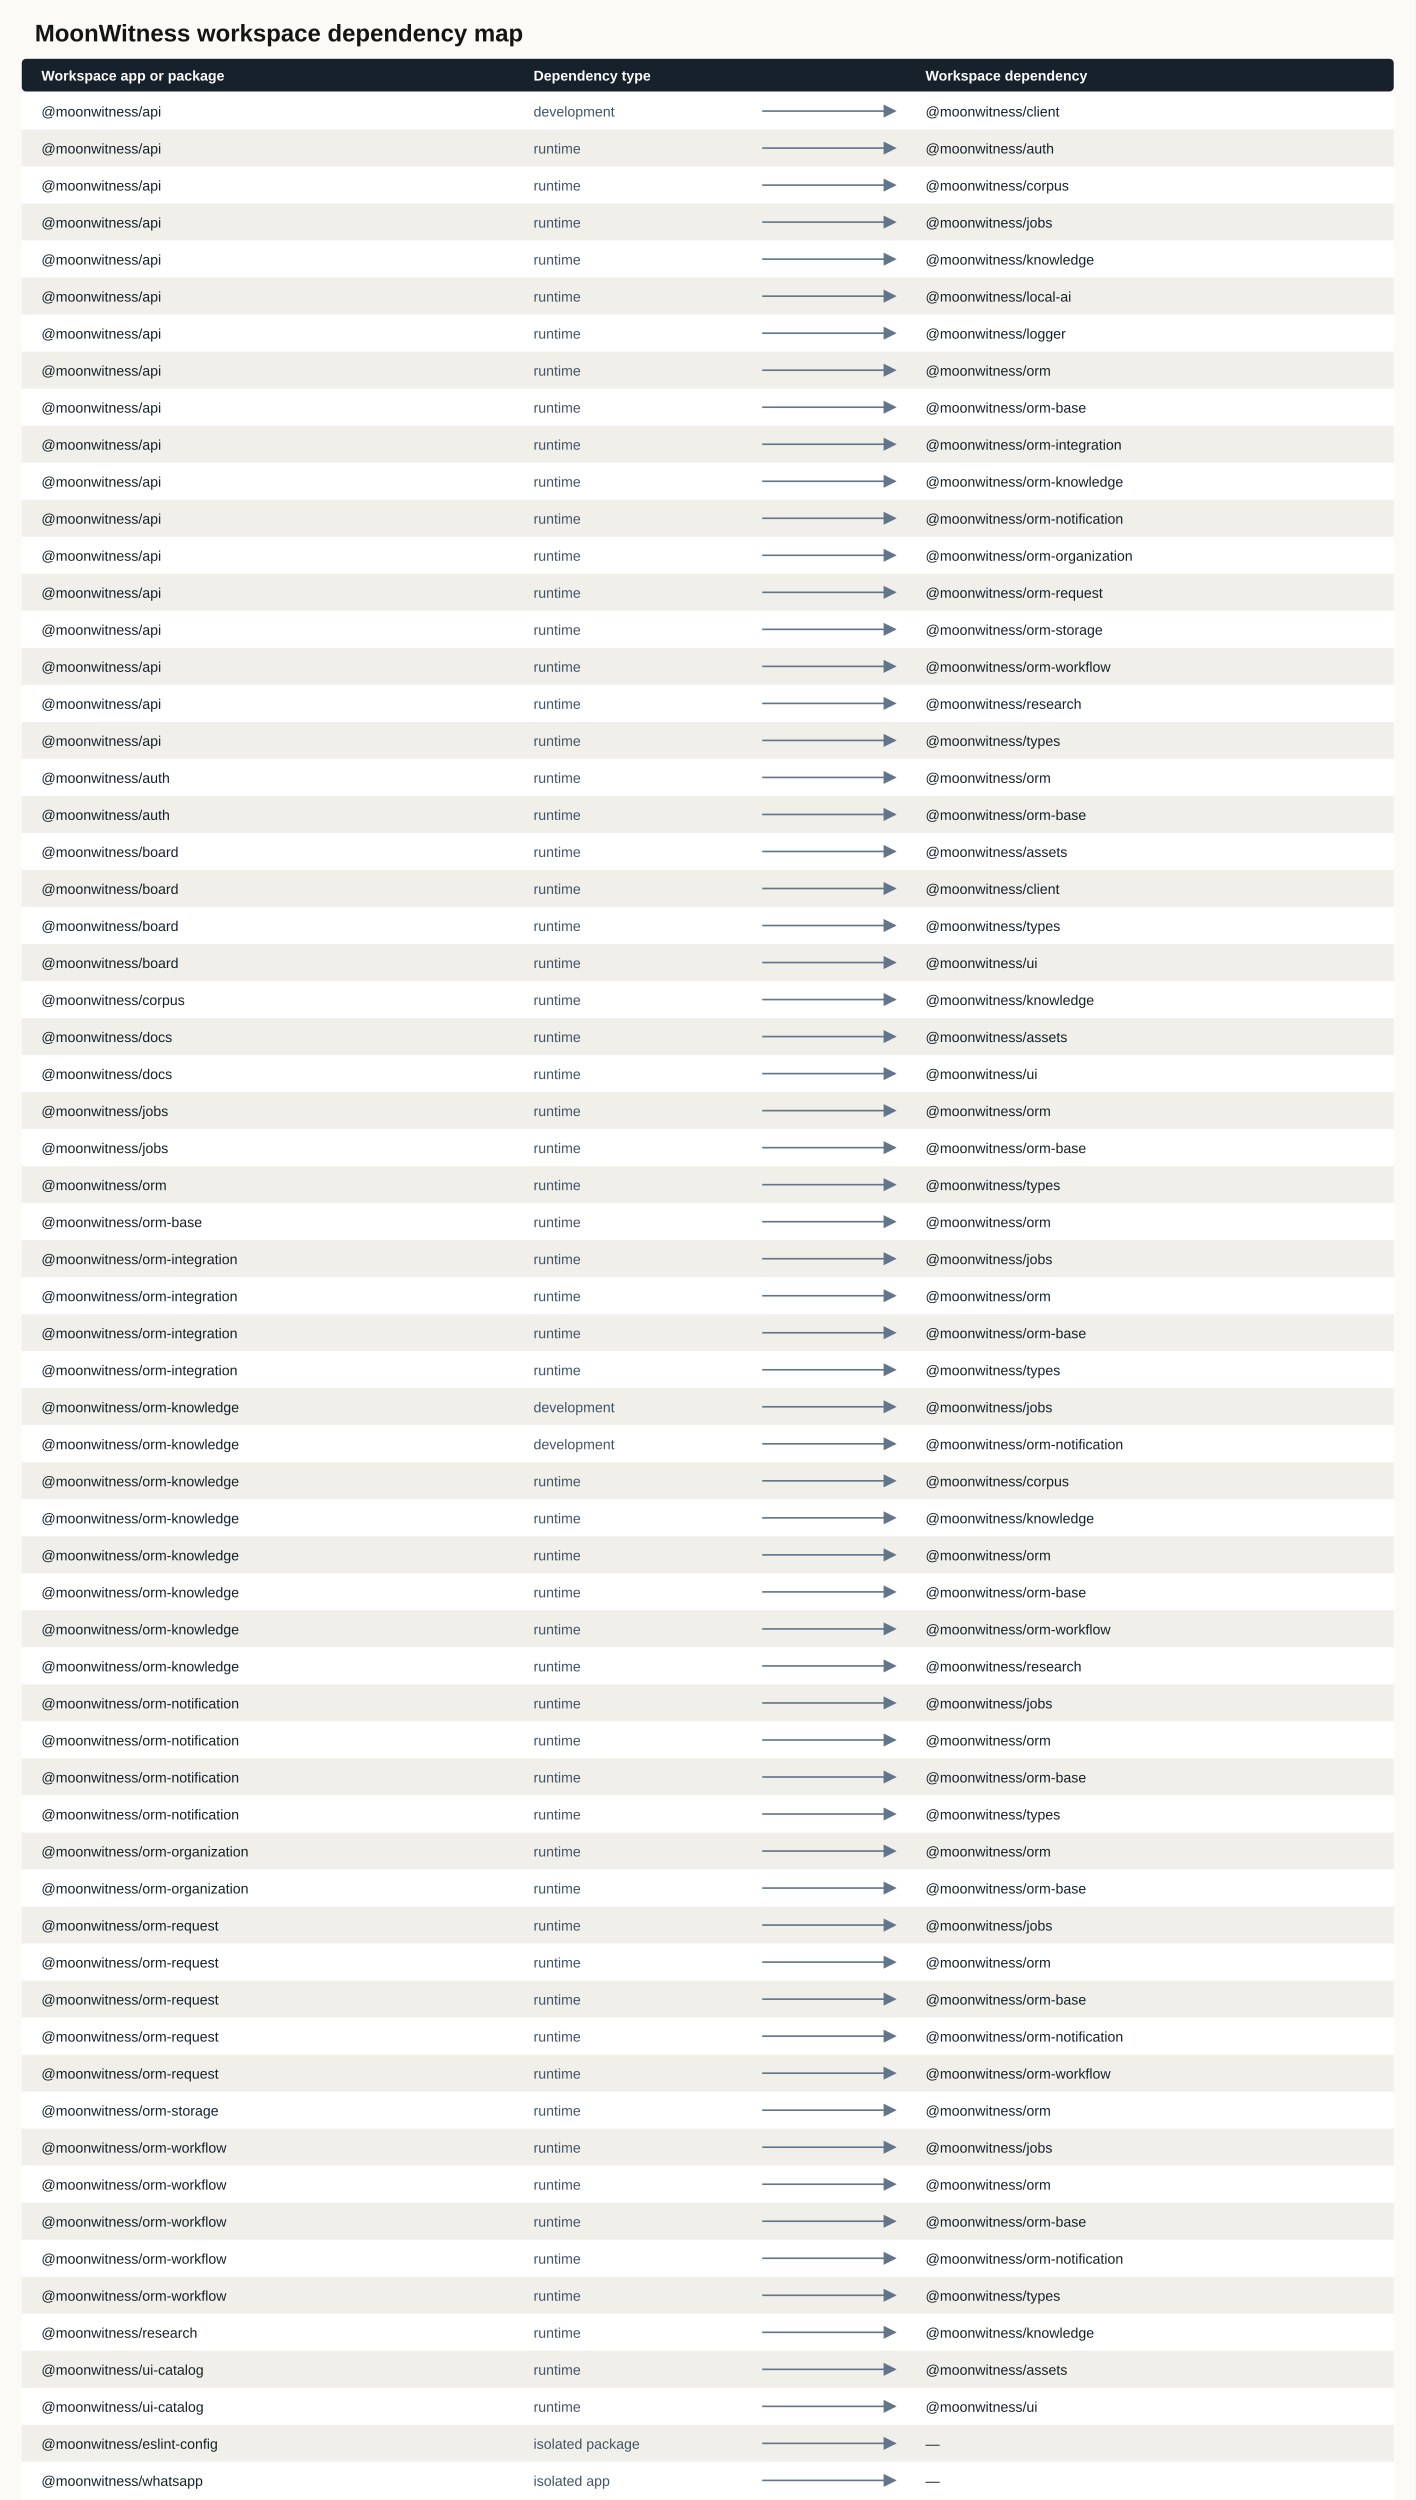
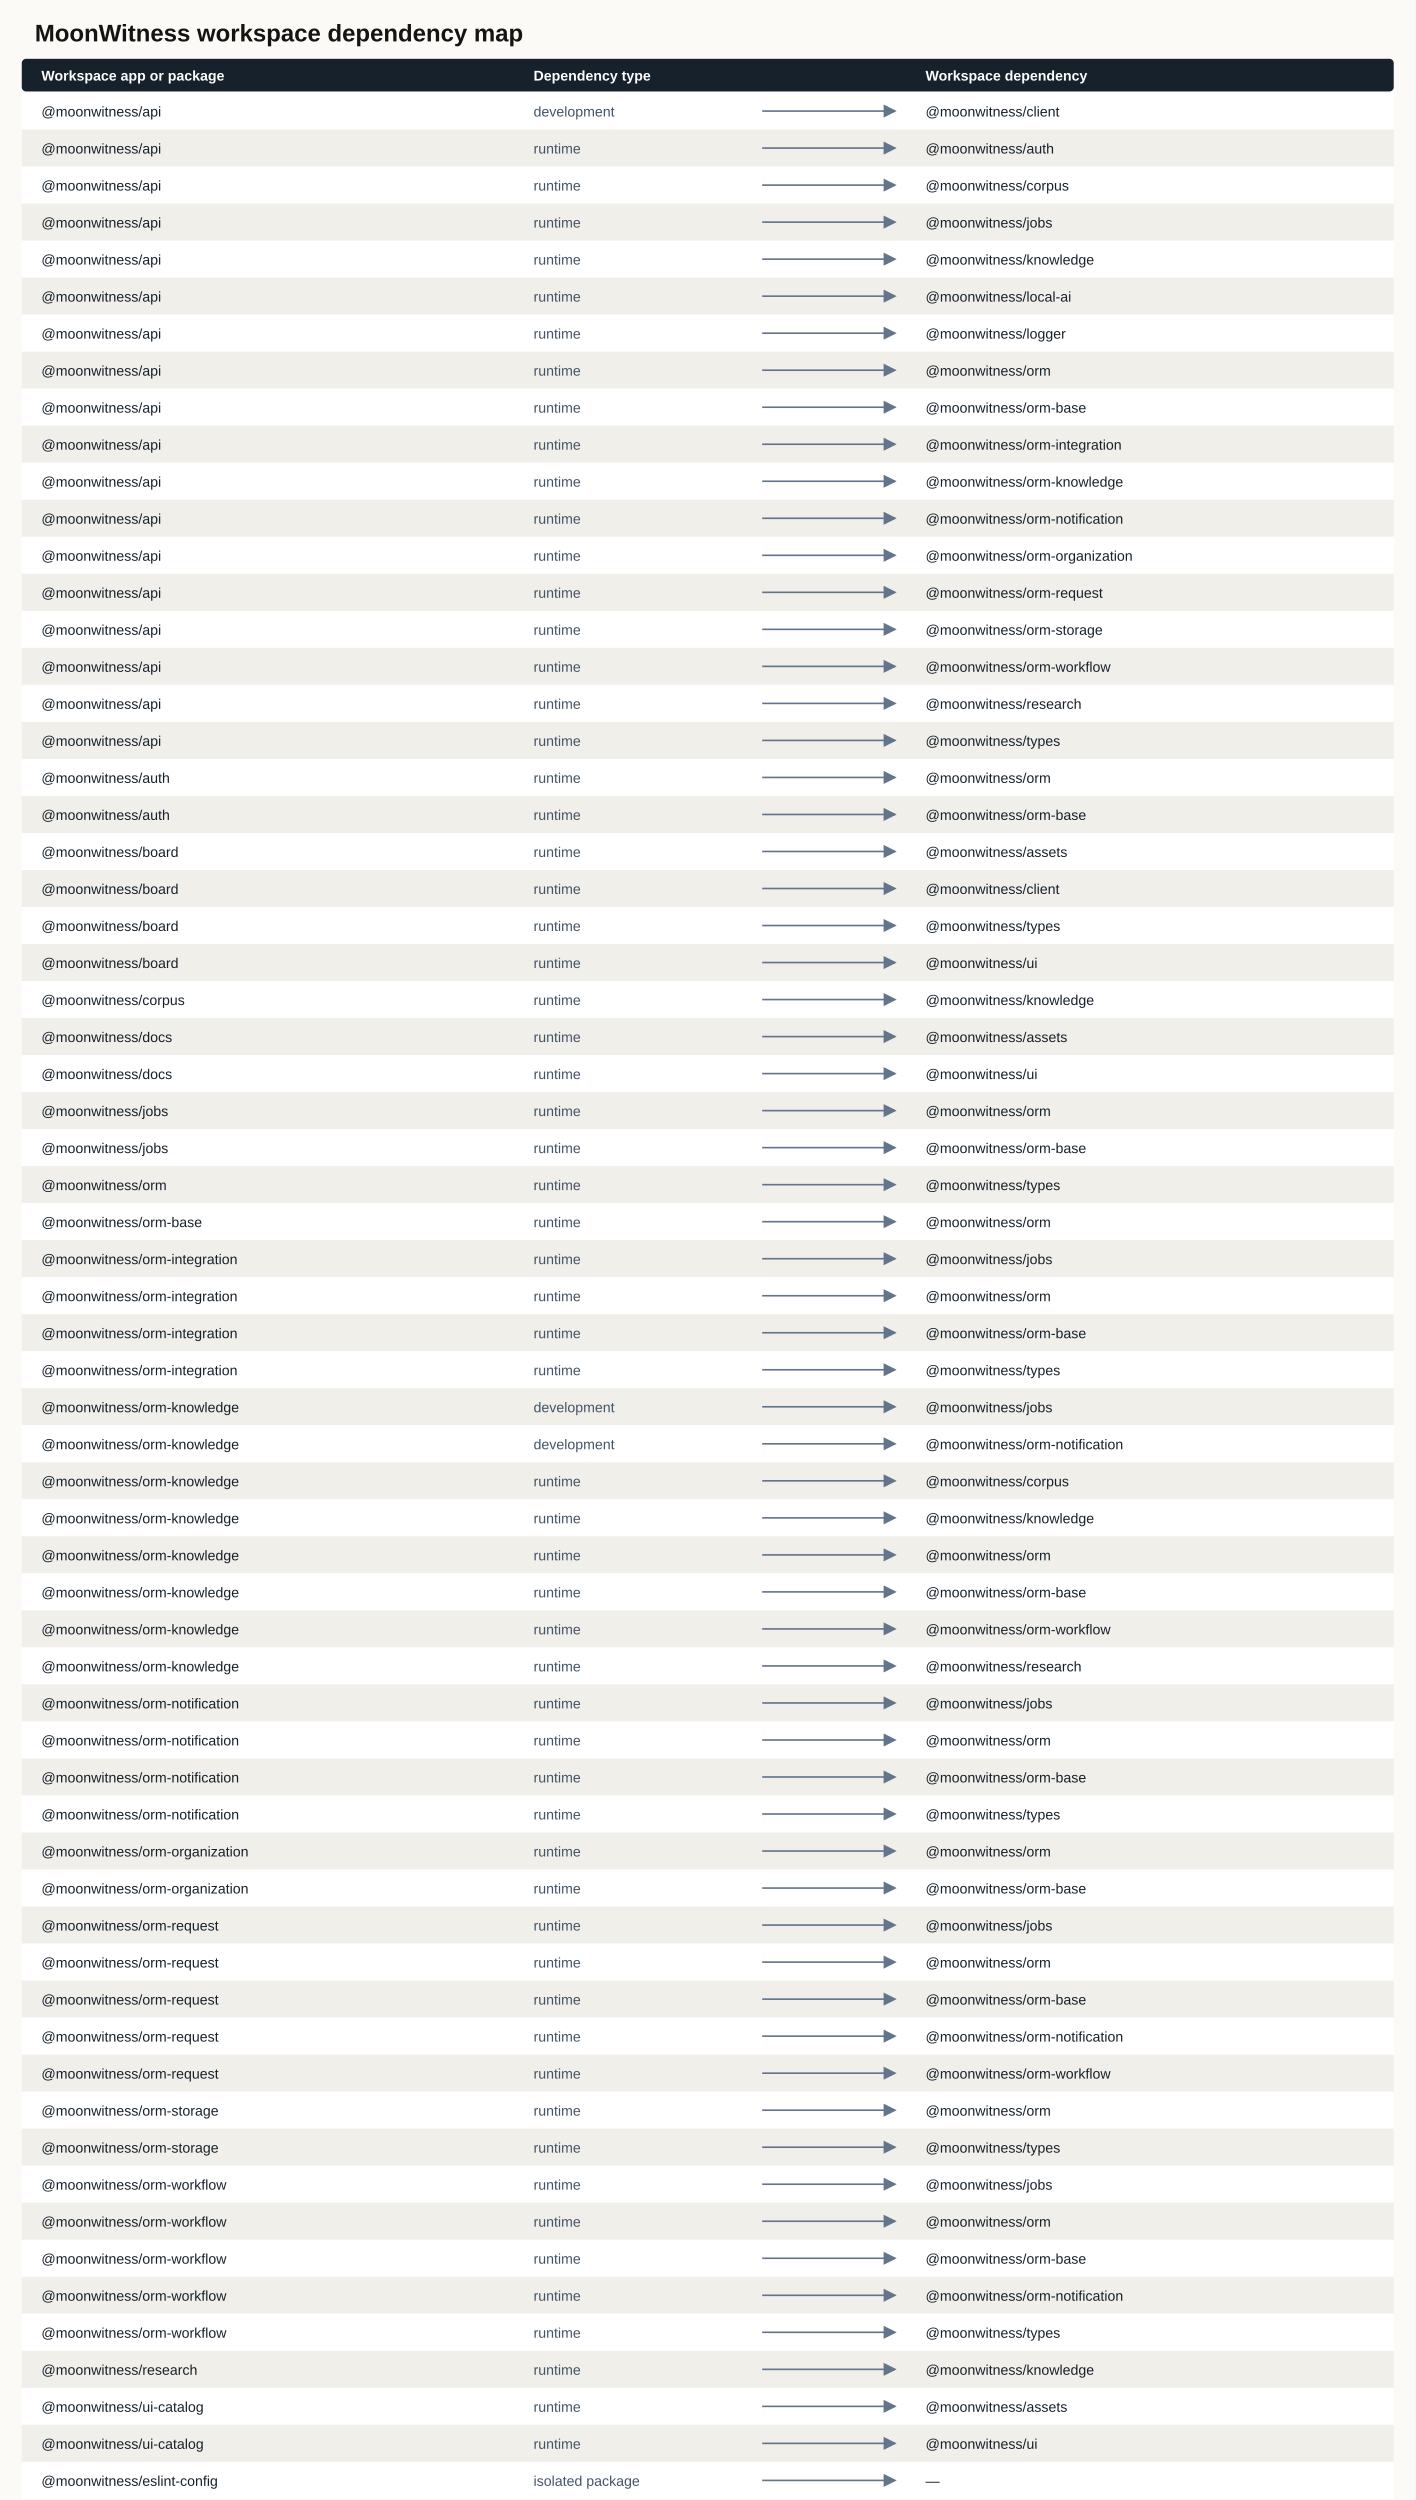
<svg xmlns="http://www.w3.org/2000/svg" viewBox="0 0 1300 2296" role="img" aria-labelledby="diagram-title diagram-description">
  <rect width="100%" height="100%" fill="#fbfaf6" />
  <text x="32" y="38" fill="#141414" font-family="Arial,sans-serif" font-size="22" font-weight="700">MoonWitness workspace dependency map</text>
  <defs>
    <marker id="arrow" markerWidth="8" markerHeight="8" refX="7" refY="4" orient="auto">
      <path d="M 0 0 L 8 4 L 0 8 z" fill="#62758a" />
    </marker>
  </defs>
  <rect x="20" y="54" width="1260" height="30" rx="4" fill="#17212b" />
  <text x="38" y="74" fill="#ffffff" font-family="Arial,sans-serif" font-size="13" font-weight="700">Workspace app or package</text>
  <text x="490" y="74" fill="#ffffff" font-family="Arial,sans-serif" font-size="13" font-weight="700">Dependency type</text>
  <text x="850" y="74" fill="#ffffff" font-family="Arial,sans-serif" font-size="13" font-weight="700">Workspace dependency</text>
  <g>
    <rect x="20" y="85" width="1260" height="34" fill="#ffffff" />
    <text x="38" y="107" fill="#17212b" font-family="Arial,sans-serif" font-size="13">@moonwitness/api</text>
    <text x="490" y="107" fill="#435466" font-family="Arial,sans-serif" font-size="13">development</text>
    <path d="M 700 102 H 822" fill="none" stroke="#62758a" stroke-width="1.5" marker-end="url(#arrow)" />
    <text x="850" y="107" fill="#17212b" font-family="Arial,sans-serif" font-size="13">@moonwitness/client</text>
  </g>
  <g>
    <rect x="20" y="119" width="1260" height="34" fill="#f0efe9" />
    <text x="38" y="141" fill="#17212b" font-family="Arial,sans-serif" font-size="13">@moonwitness/api</text>
    <text x="490" y="141" fill="#435466" font-family="Arial,sans-serif" font-size="13">runtime</text>
    <path d="M 700 136 H 822" fill="none" stroke="#62758a" stroke-width="1.5" marker-end="url(#arrow)" />
    <text x="850" y="141" fill="#17212b" font-family="Arial,sans-serif" font-size="13">@moonwitness/auth</text>
  </g>
  <g>
    <rect x="20" y="153" width="1260" height="34" fill="#ffffff" />
    <text x="38" y="175" fill="#17212b" font-family="Arial,sans-serif" font-size="13">@moonwitness/api</text>
    <text x="490" y="175" fill="#435466" font-family="Arial,sans-serif" font-size="13">runtime</text>
    <path d="M 700 170 H 822" fill="none" stroke="#62758a" stroke-width="1.5" marker-end="url(#arrow)" />
    <text x="850" y="175" fill="#17212b" font-family="Arial,sans-serif" font-size="13">@moonwitness/corpus</text>
  </g>
  <g>
    <rect x="20" y="187" width="1260" height="34" fill="#f0efe9" />
    <text x="38" y="209" fill="#17212b" font-family="Arial,sans-serif" font-size="13">@moonwitness/api</text>
    <text x="490" y="209" fill="#435466" font-family="Arial,sans-serif" font-size="13">runtime</text>
    <path d="M 700 204 H 822" fill="none" stroke="#62758a" stroke-width="1.5" marker-end="url(#arrow)" />
    <text x="850" y="209" fill="#17212b" font-family="Arial,sans-serif" font-size="13">@moonwitness/jobs</text>
  </g>
  <g>
    <rect x="20" y="221" width="1260" height="34" fill="#ffffff" />
    <text x="38" y="243" fill="#17212b" font-family="Arial,sans-serif" font-size="13">@moonwitness/api</text>
    <text x="490" y="243" fill="#435466" font-family="Arial,sans-serif" font-size="13">runtime</text>
    <path d="M 700 238 H 822" fill="none" stroke="#62758a" stroke-width="1.5" marker-end="url(#arrow)" />
    <text x="850" y="243" fill="#17212b" font-family="Arial,sans-serif" font-size="13">@moonwitness/knowledge</text>
  </g>
  <g>
    <rect x="20" y="255" width="1260" height="34" fill="#f0efe9" />
    <text x="38" y="277" fill="#17212b" font-family="Arial,sans-serif" font-size="13">@moonwitness/api</text>
    <text x="490" y="277" fill="#435466" font-family="Arial,sans-serif" font-size="13">runtime</text>
    <path d="M 700 272 H 822" fill="none" stroke="#62758a" stroke-width="1.5" marker-end="url(#arrow)" />
    <text x="850" y="277" fill="#17212b" font-family="Arial,sans-serif" font-size="13">@moonwitness/local-ai</text>
  </g>
  <g>
    <rect x="20" y="289" width="1260" height="34" fill="#ffffff" />
    <text x="38" y="311" fill="#17212b" font-family="Arial,sans-serif" font-size="13">@moonwitness/api</text>
    <text x="490" y="311" fill="#435466" font-family="Arial,sans-serif" font-size="13">runtime</text>
    <path d="M 700 306 H 822" fill="none" stroke="#62758a" stroke-width="1.5" marker-end="url(#arrow)" />
    <text x="850" y="311" fill="#17212b" font-family="Arial,sans-serif" font-size="13">@moonwitness/logger</text>
  </g>
  <g>
    <rect x="20" y="323" width="1260" height="34" fill="#f0efe9" />
    <text x="38" y="345" fill="#17212b" font-family="Arial,sans-serif" font-size="13">@moonwitness/api</text>
    <text x="490" y="345" fill="#435466" font-family="Arial,sans-serif" font-size="13">runtime</text>
    <path d="M 700 340 H 822" fill="none" stroke="#62758a" stroke-width="1.5" marker-end="url(#arrow)" />
    <text x="850" y="345" fill="#17212b" font-family="Arial,sans-serif" font-size="13">@moonwitness/orm</text>
  </g>
  <g>
    <rect x="20" y="357" width="1260" height="34" fill="#ffffff" />
    <text x="38" y="379" fill="#17212b" font-family="Arial,sans-serif" font-size="13">@moonwitness/api</text>
    <text x="490" y="379" fill="#435466" font-family="Arial,sans-serif" font-size="13">runtime</text>
    <path d="M 700 374 H 822" fill="none" stroke="#62758a" stroke-width="1.5" marker-end="url(#arrow)" />
    <text x="850" y="379" fill="#17212b" font-family="Arial,sans-serif" font-size="13">@moonwitness/orm-base</text>
  </g>
  <g>
    <rect x="20" y="391" width="1260" height="34" fill="#f0efe9" />
    <text x="38" y="413" fill="#17212b" font-family="Arial,sans-serif" font-size="13">@moonwitness/api</text>
    <text x="490" y="413" fill="#435466" font-family="Arial,sans-serif" font-size="13">runtime</text>
    <path d="M 700 408 H 822" fill="none" stroke="#62758a" stroke-width="1.5" marker-end="url(#arrow)" />
    <text x="850" y="413" fill="#17212b" font-family="Arial,sans-serif" font-size="13">@moonwitness/orm-integration</text>
  </g>
  <g>
    <rect x="20" y="425" width="1260" height="34" fill="#ffffff" />
    <text x="38" y="447" fill="#17212b" font-family="Arial,sans-serif" font-size="13">@moonwitness/api</text>
    <text x="490" y="447" fill="#435466" font-family="Arial,sans-serif" font-size="13">runtime</text>
    <path d="M 700 442 H 822" fill="none" stroke="#62758a" stroke-width="1.5" marker-end="url(#arrow)" />
    <text x="850" y="447" fill="#17212b" font-family="Arial,sans-serif" font-size="13">@moonwitness/orm-knowledge</text>
  </g>
  <g>
    <rect x="20" y="459" width="1260" height="34" fill="#f0efe9" />
    <text x="38" y="481" fill="#17212b" font-family="Arial,sans-serif" font-size="13">@moonwitness/api</text>
    <text x="490" y="481" fill="#435466" font-family="Arial,sans-serif" font-size="13">runtime</text>
    <path d="M 700 476 H 822" fill="none" stroke="#62758a" stroke-width="1.5" marker-end="url(#arrow)" />
    <text x="850" y="481" fill="#17212b" font-family="Arial,sans-serif" font-size="13">@moonwitness/orm-notification</text>
  </g>
  <g>
    <rect x="20" y="493" width="1260" height="34" fill="#ffffff" />
    <text x="38" y="515" fill="#17212b" font-family="Arial,sans-serif" font-size="13">@moonwitness/api</text>
    <text x="490" y="515" fill="#435466" font-family="Arial,sans-serif" font-size="13">runtime</text>
    <path d="M 700 510 H 822" fill="none" stroke="#62758a" stroke-width="1.5" marker-end="url(#arrow)" />
    <text x="850" y="515" fill="#17212b" font-family="Arial,sans-serif" font-size="13">@moonwitness/orm-organization</text>
  </g>
  <g>
    <rect x="20" y="527" width="1260" height="34" fill="#f0efe9" />
    <text x="38" y="549" fill="#17212b" font-family="Arial,sans-serif" font-size="13">@moonwitness/api</text>
    <text x="490" y="549" fill="#435466" font-family="Arial,sans-serif" font-size="13">runtime</text>
    <path d="M 700 544 H 822" fill="none" stroke="#62758a" stroke-width="1.5" marker-end="url(#arrow)" />
    <text x="850" y="549" fill="#17212b" font-family="Arial,sans-serif" font-size="13">@moonwitness/orm-request</text>
  </g>
  <g>
    <rect x="20" y="561" width="1260" height="34" fill="#ffffff" />
    <text x="38" y="583" fill="#17212b" font-family="Arial,sans-serif" font-size="13">@moonwitness/api</text>
    <text x="490" y="583" fill="#435466" font-family="Arial,sans-serif" font-size="13">runtime</text>
    <path d="M 700 578 H 822" fill="none" stroke="#62758a" stroke-width="1.5" marker-end="url(#arrow)" />
    <text x="850" y="583" fill="#17212b" font-family="Arial,sans-serif" font-size="13">@moonwitness/orm-storage</text>
  </g>
  <g>
    <rect x="20" y="595" width="1260" height="34" fill="#f0efe9" />
    <text x="38" y="617" fill="#17212b" font-family="Arial,sans-serif" font-size="13">@moonwitness/api</text>
    <text x="490" y="617" fill="#435466" font-family="Arial,sans-serif" font-size="13">runtime</text>
    <path d="M 700 612 H 822" fill="none" stroke="#62758a" stroke-width="1.5" marker-end="url(#arrow)" />
    <text x="850" y="617" fill="#17212b" font-family="Arial,sans-serif" font-size="13">@moonwitness/orm-workflow</text>
  </g>
  <g>
    <rect x="20" y="629" width="1260" height="34" fill="#ffffff" />
    <text x="38" y="651" fill="#17212b" font-family="Arial,sans-serif" font-size="13">@moonwitness/api</text>
    <text x="490" y="651" fill="#435466" font-family="Arial,sans-serif" font-size="13">runtime</text>
    <path d="M 700 646 H 822" fill="none" stroke="#62758a" stroke-width="1.5" marker-end="url(#arrow)" />
    <text x="850" y="651" fill="#17212b" font-family="Arial,sans-serif" font-size="13">@moonwitness/research</text>
  </g>
  <g>
    <rect x="20" y="663" width="1260" height="34" fill="#f0efe9" />
    <text x="38" y="685" fill="#17212b" font-family="Arial,sans-serif" font-size="13">@moonwitness/api</text>
    <text x="490" y="685" fill="#435466" font-family="Arial,sans-serif" font-size="13">runtime</text>
    <path d="M 700 680 H 822" fill="none" stroke="#62758a" stroke-width="1.5" marker-end="url(#arrow)" />
    <text x="850" y="685" fill="#17212b" font-family="Arial,sans-serif" font-size="13">@moonwitness/types</text>
  </g>
  <g>
    <rect x="20" y="697" width="1260" height="34" fill="#ffffff" />
    <text x="38" y="719" fill="#17212b" font-family="Arial,sans-serif" font-size="13">@moonwitness/auth</text>
    <text x="490" y="719" fill="#435466" font-family="Arial,sans-serif" font-size="13">runtime</text>
    <path d="M 700 714 H 822" fill="none" stroke="#62758a" stroke-width="1.5" marker-end="url(#arrow)" />
    <text x="850" y="719" fill="#17212b" font-family="Arial,sans-serif" font-size="13">@moonwitness/orm</text>
  </g>
  <g>
    <rect x="20" y="731" width="1260" height="34" fill="#f0efe9" />
    <text x="38" y="753" fill="#17212b" font-family="Arial,sans-serif" font-size="13">@moonwitness/auth</text>
    <text x="490" y="753" fill="#435466" font-family="Arial,sans-serif" font-size="13">runtime</text>
    <path d="M 700 748 H 822" fill="none" stroke="#62758a" stroke-width="1.5" marker-end="url(#arrow)" />
    <text x="850" y="753" fill="#17212b" font-family="Arial,sans-serif" font-size="13">@moonwitness/orm-base</text>
  </g>
  <g>
    <rect x="20" y="765" width="1260" height="34" fill="#ffffff" />
    <text x="38" y="787" fill="#17212b" font-family="Arial,sans-serif" font-size="13">@moonwitness/board</text>
    <text x="490" y="787" fill="#435466" font-family="Arial,sans-serif" font-size="13">runtime</text>
    <path d="M 700 782 H 822" fill="none" stroke="#62758a" stroke-width="1.5" marker-end="url(#arrow)" />
    <text x="850" y="787" fill="#17212b" font-family="Arial,sans-serif" font-size="13">@moonwitness/assets</text>
  </g>
  <g>
    <rect x="20" y="799" width="1260" height="34" fill="#f0efe9" />
    <text x="38" y="821" fill="#17212b" font-family="Arial,sans-serif" font-size="13">@moonwitness/board</text>
    <text x="490" y="821" fill="#435466" font-family="Arial,sans-serif" font-size="13">runtime</text>
    <path d="M 700 816 H 822" fill="none" stroke="#62758a" stroke-width="1.5" marker-end="url(#arrow)" />
    <text x="850" y="821" fill="#17212b" font-family="Arial,sans-serif" font-size="13">@moonwitness/client</text>
  </g>
  <g>
    <rect x="20" y="833" width="1260" height="34" fill="#ffffff" />
    <text x="38" y="855" fill="#17212b" font-family="Arial,sans-serif" font-size="13">@moonwitness/board</text>
    <text x="490" y="855" fill="#435466" font-family="Arial,sans-serif" font-size="13">runtime</text>
    <path d="M 700 850 H 822" fill="none" stroke="#62758a" stroke-width="1.5" marker-end="url(#arrow)" />
    <text x="850" y="855" fill="#17212b" font-family="Arial,sans-serif" font-size="13">@moonwitness/types</text>
  </g>
  <g>
    <rect x="20" y="867" width="1260" height="34" fill="#f0efe9" />
    <text x="38" y="889" fill="#17212b" font-family="Arial,sans-serif" font-size="13">@moonwitness/board</text>
    <text x="490" y="889" fill="#435466" font-family="Arial,sans-serif" font-size="13">runtime</text>
    <path d="M 700 884 H 822" fill="none" stroke="#62758a" stroke-width="1.5" marker-end="url(#arrow)" />
    <text x="850" y="889" fill="#17212b" font-family="Arial,sans-serif" font-size="13">@moonwitness/ui</text>
  </g>
  <g>
    <rect x="20" y="901" width="1260" height="34" fill="#ffffff" />
    <text x="38" y="923" fill="#17212b" font-family="Arial,sans-serif" font-size="13">@moonwitness/corpus</text>
    <text x="490" y="923" fill="#435466" font-family="Arial,sans-serif" font-size="13">runtime</text>
    <path d="M 700 918 H 822" fill="none" stroke="#62758a" stroke-width="1.5" marker-end="url(#arrow)" />
    <text x="850" y="923" fill="#17212b" font-family="Arial,sans-serif" font-size="13">@moonwitness/knowledge</text>
  </g>
  <g>
    <rect x="20" y="935" width="1260" height="34" fill="#f0efe9" />
    <text x="38" y="957" fill="#17212b" font-family="Arial,sans-serif" font-size="13">@moonwitness/docs</text>
    <text x="490" y="957" fill="#435466" font-family="Arial,sans-serif" font-size="13">runtime</text>
    <path d="M 700 952 H 822" fill="none" stroke="#62758a" stroke-width="1.5" marker-end="url(#arrow)" />
    <text x="850" y="957" fill="#17212b" font-family="Arial,sans-serif" font-size="13">@moonwitness/assets</text>
  </g>
  <g>
    <rect x="20" y="969" width="1260" height="34" fill="#ffffff" />
    <text x="38" y="991" fill="#17212b" font-family="Arial,sans-serif" font-size="13">@moonwitness/docs</text>
    <text x="490" y="991" fill="#435466" font-family="Arial,sans-serif" font-size="13">runtime</text>
    <path d="M 700 986 H 822" fill="none" stroke="#62758a" stroke-width="1.5" marker-end="url(#arrow)" />
    <text x="850" y="991" fill="#17212b" font-family="Arial,sans-serif" font-size="13">@moonwitness/ui</text>
  </g>
  <g>
    <rect x="20" y="1003" width="1260" height="34" fill="#f0efe9" />
    <text x="38" y="1025" fill="#17212b" font-family="Arial,sans-serif" font-size="13">@moonwitness/jobs</text>
    <text x="490" y="1025" fill="#435466" font-family="Arial,sans-serif" font-size="13">runtime</text>
    <path d="M 700 1020 H 822" fill="none" stroke="#62758a" stroke-width="1.5" marker-end="url(#arrow)" />
    <text x="850" y="1025" fill="#17212b" font-family="Arial,sans-serif" font-size="13">@moonwitness/orm</text>
  </g>
  <g>
    <rect x="20" y="1037" width="1260" height="34" fill="#ffffff" />
    <text x="38" y="1059" fill="#17212b" font-family="Arial,sans-serif" font-size="13">@moonwitness/jobs</text>
    <text x="490" y="1059" fill="#435466" font-family="Arial,sans-serif" font-size="13">runtime</text>
    <path d="M 700 1054 H 822" fill="none" stroke="#62758a" stroke-width="1.5" marker-end="url(#arrow)" />
    <text x="850" y="1059" fill="#17212b" font-family="Arial,sans-serif" font-size="13">@moonwitness/orm-base</text>
  </g>
  <g>
    <rect x="20" y="1071" width="1260" height="34" fill="#f0efe9" />
    <text x="38" y="1093" fill="#17212b" font-family="Arial,sans-serif" font-size="13">@moonwitness/orm</text>
    <text x="490" y="1093" fill="#435466" font-family="Arial,sans-serif" font-size="13">runtime</text>
    <path d="M 700 1088 H 822" fill="none" stroke="#62758a" stroke-width="1.5" marker-end="url(#arrow)" />
    <text x="850" y="1093" fill="#17212b" font-family="Arial,sans-serif" font-size="13">@moonwitness/types</text>
  </g>
  <g>
    <rect x="20" y="1105" width="1260" height="34" fill="#ffffff" />
    <text x="38" y="1127" fill="#17212b" font-family="Arial,sans-serif" font-size="13">@moonwitness/orm-base</text>
    <text x="490" y="1127" fill="#435466" font-family="Arial,sans-serif" font-size="13">runtime</text>
    <path d="M 700 1122 H 822" fill="none" stroke="#62758a" stroke-width="1.5" marker-end="url(#arrow)" />
    <text x="850" y="1127" fill="#17212b" font-family="Arial,sans-serif" font-size="13">@moonwitness/orm</text>
  </g>
  <g>
    <rect x="20" y="1139" width="1260" height="34" fill="#f0efe9" />
    <text x="38" y="1161" fill="#17212b" font-family="Arial,sans-serif" font-size="13">@moonwitness/orm-integration</text>
    <text x="490" y="1161" fill="#435466" font-family="Arial,sans-serif" font-size="13">runtime</text>
    <path d="M 700 1156 H 822" fill="none" stroke="#62758a" stroke-width="1.5" marker-end="url(#arrow)" />
    <text x="850" y="1161" fill="#17212b" font-family="Arial,sans-serif" font-size="13">@moonwitness/jobs</text>
  </g>
  <g>
    <rect x="20" y="1173" width="1260" height="34" fill="#ffffff" />
    <text x="38" y="1195" fill="#17212b" font-family="Arial,sans-serif" font-size="13">@moonwitness/orm-integration</text>
    <text x="490" y="1195" fill="#435466" font-family="Arial,sans-serif" font-size="13">runtime</text>
    <path d="M 700 1190 H 822" fill="none" stroke="#62758a" stroke-width="1.5" marker-end="url(#arrow)" />
    <text x="850" y="1195" fill="#17212b" font-family="Arial,sans-serif" font-size="13">@moonwitness/orm</text>
  </g>
  <g>
    <rect x="20" y="1207" width="1260" height="34" fill="#f0efe9" />
    <text x="38" y="1229" fill="#17212b" font-family="Arial,sans-serif" font-size="13">@moonwitness/orm-integration</text>
    <text x="490" y="1229" fill="#435466" font-family="Arial,sans-serif" font-size="13">runtime</text>
    <path d="M 700 1224 H 822" fill="none" stroke="#62758a" stroke-width="1.5" marker-end="url(#arrow)" />
    <text x="850" y="1229" fill="#17212b" font-family="Arial,sans-serif" font-size="13">@moonwitness/orm-base</text>
  </g>
  <g>
    <rect x="20" y="1241" width="1260" height="34" fill="#ffffff" />
    <text x="38" y="1263" fill="#17212b" font-family="Arial,sans-serif" font-size="13">@moonwitness/orm-integration</text>
    <text x="490" y="1263" fill="#435466" font-family="Arial,sans-serif" font-size="13">runtime</text>
    <path d="M 700 1258 H 822" fill="none" stroke="#62758a" stroke-width="1.5" marker-end="url(#arrow)" />
    <text x="850" y="1263" fill="#17212b" font-family="Arial,sans-serif" font-size="13">@moonwitness/types</text>
  </g>
  <g>
    <rect x="20" y="1275" width="1260" height="34" fill="#f0efe9" />
    <text x="38" y="1297" fill="#17212b" font-family="Arial,sans-serif" font-size="13">@moonwitness/orm-knowledge</text>
    <text x="490" y="1297" fill="#435466" font-family="Arial,sans-serif" font-size="13">development</text>
    <path d="M 700 1292 H 822" fill="none" stroke="#62758a" stroke-width="1.5" marker-end="url(#arrow)" />
    <text x="850" y="1297" fill="#17212b" font-family="Arial,sans-serif" font-size="13">@moonwitness/jobs</text>
  </g>
  <g>
    <rect x="20" y="1309" width="1260" height="34" fill="#ffffff" />
    <text x="38" y="1331" fill="#17212b" font-family="Arial,sans-serif" font-size="13">@moonwitness/orm-knowledge</text>
    <text x="490" y="1331" fill="#435466" font-family="Arial,sans-serif" font-size="13">development</text>
    <path d="M 700 1326 H 822" fill="none" stroke="#62758a" stroke-width="1.5" marker-end="url(#arrow)" />
    <text x="850" y="1331" fill="#17212b" font-family="Arial,sans-serif" font-size="13">@moonwitness/orm-notification</text>
  </g>
  <g>
    <rect x="20" y="1343" width="1260" height="34" fill="#f0efe9" />
    <text x="38" y="1365" fill="#17212b" font-family="Arial,sans-serif" font-size="13">@moonwitness/orm-knowledge</text>
    <text x="490" y="1365" fill="#435466" font-family="Arial,sans-serif" font-size="13">runtime</text>
    <path d="M 700 1360 H 822" fill="none" stroke="#62758a" stroke-width="1.5" marker-end="url(#arrow)" />
    <text x="850" y="1365" fill="#17212b" font-family="Arial,sans-serif" font-size="13">@moonwitness/corpus</text>
  </g>
  <g>
    <rect x="20" y="1377" width="1260" height="34" fill="#ffffff" />
    <text x="38" y="1399" fill="#17212b" font-family="Arial,sans-serif" font-size="13">@moonwitness/orm-knowledge</text>
    <text x="490" y="1399" fill="#435466" font-family="Arial,sans-serif" font-size="13">runtime</text>
    <path d="M 700 1394 H 822" fill="none" stroke="#62758a" stroke-width="1.5" marker-end="url(#arrow)" />
    <text x="850" y="1399" fill="#17212b" font-family="Arial,sans-serif" font-size="13">@moonwitness/knowledge</text>
  </g>
  <g>
    <rect x="20" y="1411" width="1260" height="34" fill="#f0efe9" />
    <text x="38" y="1433" fill="#17212b" font-family="Arial,sans-serif" font-size="13">@moonwitness/orm-knowledge</text>
    <text x="490" y="1433" fill="#435466" font-family="Arial,sans-serif" font-size="13">runtime</text>
    <path d="M 700 1428 H 822" fill="none" stroke="#62758a" stroke-width="1.5" marker-end="url(#arrow)" />
    <text x="850" y="1433" fill="#17212b" font-family="Arial,sans-serif" font-size="13">@moonwitness/orm</text>
  </g>
  <g>
    <rect x="20" y="1445" width="1260" height="34" fill="#ffffff" />
    <text x="38" y="1467" fill="#17212b" font-family="Arial,sans-serif" font-size="13">@moonwitness/orm-knowledge</text>
    <text x="490" y="1467" fill="#435466" font-family="Arial,sans-serif" font-size="13">runtime</text>
    <path d="M 700 1462 H 822" fill="none" stroke="#62758a" stroke-width="1.5" marker-end="url(#arrow)" />
    <text x="850" y="1467" fill="#17212b" font-family="Arial,sans-serif" font-size="13">@moonwitness/orm-base</text>
  </g>
  <g>
    <rect x="20" y="1479" width="1260" height="34" fill="#f0efe9" />
    <text x="38" y="1501" fill="#17212b" font-family="Arial,sans-serif" font-size="13">@moonwitness/orm-knowledge</text>
    <text x="490" y="1501" fill="#435466" font-family="Arial,sans-serif" font-size="13">runtime</text>
    <path d="M 700 1496 H 822" fill="none" stroke="#62758a" stroke-width="1.5" marker-end="url(#arrow)" />
    <text x="850" y="1501" fill="#17212b" font-family="Arial,sans-serif" font-size="13">@moonwitness/orm-workflow</text>
  </g>
  <g>
    <rect x="20" y="1513" width="1260" height="34" fill="#ffffff" />
    <text x="38" y="1535" fill="#17212b" font-family="Arial,sans-serif" font-size="13">@moonwitness/orm-knowledge</text>
    <text x="490" y="1535" fill="#435466" font-family="Arial,sans-serif" font-size="13">runtime</text>
    <path d="M 700 1530 H 822" fill="none" stroke="#62758a" stroke-width="1.5" marker-end="url(#arrow)" />
    <text x="850" y="1535" fill="#17212b" font-family="Arial,sans-serif" font-size="13">@moonwitness/research</text>
  </g>
  <g>
    <rect x="20" y="1547" width="1260" height="34" fill="#f0efe9" />
    <text x="38" y="1569" fill="#17212b" font-family="Arial,sans-serif" font-size="13">@moonwitness/orm-notification</text>
    <text x="490" y="1569" fill="#435466" font-family="Arial,sans-serif" font-size="13">runtime</text>
    <path d="M 700 1564 H 822" fill="none" stroke="#62758a" stroke-width="1.5" marker-end="url(#arrow)" />
    <text x="850" y="1569" fill="#17212b" font-family="Arial,sans-serif" font-size="13">@moonwitness/jobs</text>
  </g>
  <g>
    <rect x="20" y="1581" width="1260" height="34" fill="#ffffff" />
    <text x="38" y="1603" fill="#17212b" font-family="Arial,sans-serif" font-size="13">@moonwitness/orm-notification</text>
    <text x="490" y="1603" fill="#435466" font-family="Arial,sans-serif" font-size="13">runtime</text>
    <path d="M 700 1598 H 822" fill="none" stroke="#62758a" stroke-width="1.5" marker-end="url(#arrow)" />
    <text x="850" y="1603" fill="#17212b" font-family="Arial,sans-serif" font-size="13">@moonwitness/orm</text>
  </g>
  <g>
    <rect x="20" y="1615" width="1260" height="34" fill="#f0efe9" />
    <text x="38" y="1637" fill="#17212b" font-family="Arial,sans-serif" font-size="13">@moonwitness/orm-notification</text>
    <text x="490" y="1637" fill="#435466" font-family="Arial,sans-serif" font-size="13">runtime</text>
    <path d="M 700 1632 H 822" fill="none" stroke="#62758a" stroke-width="1.5" marker-end="url(#arrow)" />
    <text x="850" y="1637" fill="#17212b" font-family="Arial,sans-serif" font-size="13">@moonwitness/orm-base</text>
  </g>
  <g>
    <rect x="20" y="1649" width="1260" height="34" fill="#ffffff" />
    <text x="38" y="1671" fill="#17212b" font-family="Arial,sans-serif" font-size="13">@moonwitness/orm-notification</text>
    <text x="490" y="1671" fill="#435466" font-family="Arial,sans-serif" font-size="13">runtime</text>
    <path d="M 700 1666 H 822" fill="none" stroke="#62758a" stroke-width="1.5" marker-end="url(#arrow)" />
    <text x="850" y="1671" fill="#17212b" font-family="Arial,sans-serif" font-size="13">@moonwitness/types</text>
  </g>
  <g>
    <rect x="20" y="1683" width="1260" height="34" fill="#f0efe9" />
    <text x="38" y="1705" fill="#17212b" font-family="Arial,sans-serif" font-size="13">@moonwitness/orm-organization</text>
    <text x="490" y="1705" fill="#435466" font-family="Arial,sans-serif" font-size="13">runtime</text>
    <path d="M 700 1700 H 822" fill="none" stroke="#62758a" stroke-width="1.5" marker-end="url(#arrow)" />
    <text x="850" y="1705" fill="#17212b" font-family="Arial,sans-serif" font-size="13">@moonwitness/orm</text>
  </g>
  <g>
    <rect x="20" y="1717" width="1260" height="34" fill="#ffffff" />
    <text x="38" y="1739" fill="#17212b" font-family="Arial,sans-serif" font-size="13">@moonwitness/orm-organization</text>
    <text x="490" y="1739" fill="#435466" font-family="Arial,sans-serif" font-size="13">runtime</text>
    <path d="M 700 1734 H 822" fill="none" stroke="#62758a" stroke-width="1.5" marker-end="url(#arrow)" />
    <text x="850" y="1739" fill="#17212b" font-family="Arial,sans-serif" font-size="13">@moonwitness/orm-base</text>
  </g>
  <g>
    <rect x="20" y="1751" width="1260" height="34" fill="#f0efe9" />
    <text x="38" y="1773" fill="#17212b" font-family="Arial,sans-serif" font-size="13">@moonwitness/orm-request</text>
    <text x="490" y="1773" fill="#435466" font-family="Arial,sans-serif" font-size="13">runtime</text>
    <path d="M 700 1768 H 822" fill="none" stroke="#62758a" stroke-width="1.5" marker-end="url(#arrow)" />
    <text x="850" y="1773" fill="#17212b" font-family="Arial,sans-serif" font-size="13">@moonwitness/jobs</text>
  </g>
  <g>
    <rect x="20" y="1785" width="1260" height="34" fill="#ffffff" />
    <text x="38" y="1807" fill="#17212b" font-family="Arial,sans-serif" font-size="13">@moonwitness/orm-request</text>
    <text x="490" y="1807" fill="#435466" font-family="Arial,sans-serif" font-size="13">runtime</text>
    <path d="M 700 1802 H 822" fill="none" stroke="#62758a" stroke-width="1.5" marker-end="url(#arrow)" />
    <text x="850" y="1807" fill="#17212b" font-family="Arial,sans-serif" font-size="13">@moonwitness/orm</text>
  </g>
  <g>
    <rect x="20" y="1819" width="1260" height="34" fill="#f0efe9" />
    <text x="38" y="1841" fill="#17212b" font-family="Arial,sans-serif" font-size="13">@moonwitness/orm-request</text>
    <text x="490" y="1841" fill="#435466" font-family="Arial,sans-serif" font-size="13">runtime</text>
    <path d="M 700 1836 H 822" fill="none" stroke="#62758a" stroke-width="1.5" marker-end="url(#arrow)" />
    <text x="850" y="1841" fill="#17212b" font-family="Arial,sans-serif" font-size="13">@moonwitness/orm-base</text>
  </g>
  <g>
    <rect x="20" y="1853" width="1260" height="34" fill="#ffffff" />
    <text x="38" y="1875" fill="#17212b" font-family="Arial,sans-serif" font-size="13">@moonwitness/orm-request</text>
    <text x="490" y="1875" fill="#435466" font-family="Arial,sans-serif" font-size="13">runtime</text>
    <path d="M 700 1870 H 822" fill="none" stroke="#62758a" stroke-width="1.5" marker-end="url(#arrow)" />
    <text x="850" y="1875" fill="#17212b" font-family="Arial,sans-serif" font-size="13">@moonwitness/orm-notification</text>
  </g>
  <g>
    <rect x="20" y="1887" width="1260" height="34" fill="#f0efe9" />
    <text x="38" y="1909" fill="#17212b" font-family="Arial,sans-serif" font-size="13">@moonwitness/orm-request</text>
    <text x="490" y="1909" fill="#435466" font-family="Arial,sans-serif" font-size="13">runtime</text>
    <path d="M 700 1904 H 822" fill="none" stroke="#62758a" stroke-width="1.5" marker-end="url(#arrow)" />
    <text x="850" y="1909" fill="#17212b" font-family="Arial,sans-serif" font-size="13">@moonwitness/orm-workflow</text>
  </g>
  <g>
    <rect x="20" y="1921" width="1260" height="34" fill="#ffffff" />
    <text x="38" y="1943" fill="#17212b" font-family="Arial,sans-serif" font-size="13">@moonwitness/orm-storage</text>
    <text x="490" y="1943" fill="#435466" font-family="Arial,sans-serif" font-size="13">runtime</text>
    <path d="M 700 1938 H 822" fill="none" stroke="#62758a" stroke-width="1.5" marker-end="url(#arrow)" />
    <text x="850" y="1943" fill="#17212b" font-family="Arial,sans-serif" font-size="13">@moonwitness/orm</text>
  </g>
  <g>
    <rect x="20" y="1955" width="1260" height="34" fill="#f0efe9" />
-     <text x="38" y="1977" fill="#17212b" font-family="Arial,sans-serif" font-size="13">@moonwitness/orm-workflow</text>
+     <text x="38" y="1977" fill="#17212b" font-family="Arial,sans-serif" font-size="13">@moonwitness/orm-storage</text>
    <text x="490" y="1977" fill="#435466" font-family="Arial,sans-serif" font-size="13">runtime</text>
    <path d="M 700 1972 H 822" fill="none" stroke="#62758a" stroke-width="1.5" marker-end="url(#arrow)" />
-     <text x="850" y="1977" fill="#17212b" font-family="Arial,sans-serif" font-size="13">@moonwitness/jobs</text>
+     <text x="850" y="1977" fill="#17212b" font-family="Arial,sans-serif" font-size="13">@moonwitness/types</text>
  </g>
  <g>
    <rect x="20" y="1989" width="1260" height="34" fill="#ffffff" />
    <text x="38" y="2011" fill="#17212b" font-family="Arial,sans-serif" font-size="13">@moonwitness/orm-workflow</text>
    <text x="490" y="2011" fill="#435466" font-family="Arial,sans-serif" font-size="13">runtime</text>
    <path d="M 700 2006 H 822" fill="none" stroke="#62758a" stroke-width="1.5" marker-end="url(#arrow)" />
-     <text x="850" y="2011" fill="#17212b" font-family="Arial,sans-serif" font-size="13">@moonwitness/orm</text>
+     <text x="850" y="2011" fill="#17212b" font-family="Arial,sans-serif" font-size="13">@moonwitness/jobs</text>
  </g>
  <g>
    <rect x="20" y="2023" width="1260" height="34" fill="#f0efe9" />
    <text x="38" y="2045" fill="#17212b" font-family="Arial,sans-serif" font-size="13">@moonwitness/orm-workflow</text>
    <text x="490" y="2045" fill="#435466" font-family="Arial,sans-serif" font-size="13">runtime</text>
    <path d="M 700 2040 H 822" fill="none" stroke="#62758a" stroke-width="1.5" marker-end="url(#arrow)" />
-     <text x="850" y="2045" fill="#17212b" font-family="Arial,sans-serif" font-size="13">@moonwitness/orm-base</text>
+     <text x="850" y="2045" fill="#17212b" font-family="Arial,sans-serif" font-size="13">@moonwitness/orm</text>
  </g>
  <g>
    <rect x="20" y="2057" width="1260" height="34" fill="#ffffff" />
    <text x="38" y="2079" fill="#17212b" font-family="Arial,sans-serif" font-size="13">@moonwitness/orm-workflow</text>
    <text x="490" y="2079" fill="#435466" font-family="Arial,sans-serif" font-size="13">runtime</text>
    <path d="M 700 2074 H 822" fill="none" stroke="#62758a" stroke-width="1.5" marker-end="url(#arrow)" />
-     <text x="850" y="2079" fill="#17212b" font-family="Arial,sans-serif" font-size="13">@moonwitness/orm-notification</text>
+     <text x="850" y="2079" fill="#17212b" font-family="Arial,sans-serif" font-size="13">@moonwitness/orm-base</text>
  </g>
  <g>
    <rect x="20" y="2091" width="1260" height="34" fill="#f0efe9" />
    <text x="38" y="2113" fill="#17212b" font-family="Arial,sans-serif" font-size="13">@moonwitness/orm-workflow</text>
    <text x="490" y="2113" fill="#435466" font-family="Arial,sans-serif" font-size="13">runtime</text>
    <path d="M 700 2108 H 822" fill="none" stroke="#62758a" stroke-width="1.5" marker-end="url(#arrow)" />
-     <text x="850" y="2113" fill="#17212b" font-family="Arial,sans-serif" font-size="13">@moonwitness/types</text>
+     <text x="850" y="2113" fill="#17212b" font-family="Arial,sans-serif" font-size="13">@moonwitness/orm-notification</text>
  </g>
  <g>
    <rect x="20" y="2125" width="1260" height="34" fill="#ffffff" />
-     <text x="38" y="2147" fill="#17212b" font-family="Arial,sans-serif" font-size="13">@moonwitness/research</text>
+     <text x="38" y="2147" fill="#17212b" font-family="Arial,sans-serif" font-size="13">@moonwitness/orm-workflow</text>
    <text x="490" y="2147" fill="#435466" font-family="Arial,sans-serif" font-size="13">runtime</text>
    <path d="M 700 2142 H 822" fill="none" stroke="#62758a" stroke-width="1.5" marker-end="url(#arrow)" />
-     <text x="850" y="2147" fill="#17212b" font-family="Arial,sans-serif" font-size="13">@moonwitness/knowledge</text>
+     <text x="850" y="2147" fill="#17212b" font-family="Arial,sans-serif" font-size="13">@moonwitness/types</text>
  </g>
  <g>
    <rect x="20" y="2159" width="1260" height="34" fill="#f0efe9" />
-     <text x="38" y="2181" fill="#17212b" font-family="Arial,sans-serif" font-size="13">@moonwitness/ui-catalog</text>
+     <text x="38" y="2181" fill="#17212b" font-family="Arial,sans-serif" font-size="13">@moonwitness/research</text>
    <text x="490" y="2181" fill="#435466" font-family="Arial,sans-serif" font-size="13">runtime</text>
    <path d="M 700 2176 H 822" fill="none" stroke="#62758a" stroke-width="1.5" marker-end="url(#arrow)" />
-     <text x="850" y="2181" fill="#17212b" font-family="Arial,sans-serif" font-size="13">@moonwitness/assets</text>
+     <text x="850" y="2181" fill="#17212b" font-family="Arial,sans-serif" font-size="13">@moonwitness/knowledge</text>
  </g>
  <g>
    <rect x="20" y="2193" width="1260" height="34" fill="#ffffff" />
    <text x="38" y="2215" fill="#17212b" font-family="Arial,sans-serif" font-size="13">@moonwitness/ui-catalog</text>
    <text x="490" y="2215" fill="#435466" font-family="Arial,sans-serif" font-size="13">runtime</text>
    <path d="M 700 2210 H 822" fill="none" stroke="#62758a" stroke-width="1.5" marker-end="url(#arrow)" />
-     <text x="850" y="2215" fill="#17212b" font-family="Arial,sans-serif" font-size="13">@moonwitness/ui</text>
+     <text x="850" y="2215" fill="#17212b" font-family="Arial,sans-serif" font-size="13">@moonwitness/assets</text>
  </g>
  <g>
    <rect x="20" y="2227" width="1260" height="34" fill="#f0efe9" />
-     <text x="38" y="2249" fill="#17212b" font-family="Arial,sans-serif" font-size="13">@moonwitness/eslint-config</text>
-     <text x="490" y="2249" fill="#435466" font-family="Arial,sans-serif" font-size="13">isolated package</text>
+     <text x="38" y="2249" fill="#17212b" font-family="Arial,sans-serif" font-size="13">@moonwitness/ui-catalog</text>
+     <text x="490" y="2249" fill="#435466" font-family="Arial,sans-serif" font-size="13">runtime</text>
    <path d="M 700 2244 H 822" fill="none" stroke="#62758a" stroke-width="1.5" marker-end="url(#arrow)" />
-     <text x="850" y="2249" fill="#17212b" font-family="Arial,sans-serif" font-size="13">—</text>
+     <text x="850" y="2249" fill="#17212b" font-family="Arial,sans-serif" font-size="13">@moonwitness/ui</text>
  </g>
  <g>
    <rect x="20" y="2261" width="1260" height="34" fill="#ffffff" />
-     <text x="38" y="2283" fill="#17212b" font-family="Arial,sans-serif" font-size="13">@moonwitness/whatsapp</text>
-     <text x="490" y="2283" fill="#435466" font-family="Arial,sans-serif" font-size="13">isolated app</text>
+     <text x="38" y="2283" fill="#17212b" font-family="Arial,sans-serif" font-size="13">@moonwitness/eslint-config</text>
+     <text x="490" y="2283" fill="#435466" font-family="Arial,sans-serif" font-size="13">isolated package</text>
    <path d="M 700 2278 H 822" fill="none" stroke="#62758a" stroke-width="1.5" marker-end="url(#arrow)" />
    <text x="850" y="2283" fill="#17212b" font-family="Arial,sans-serif" font-size="13">—</text>
  </g>
</svg>
